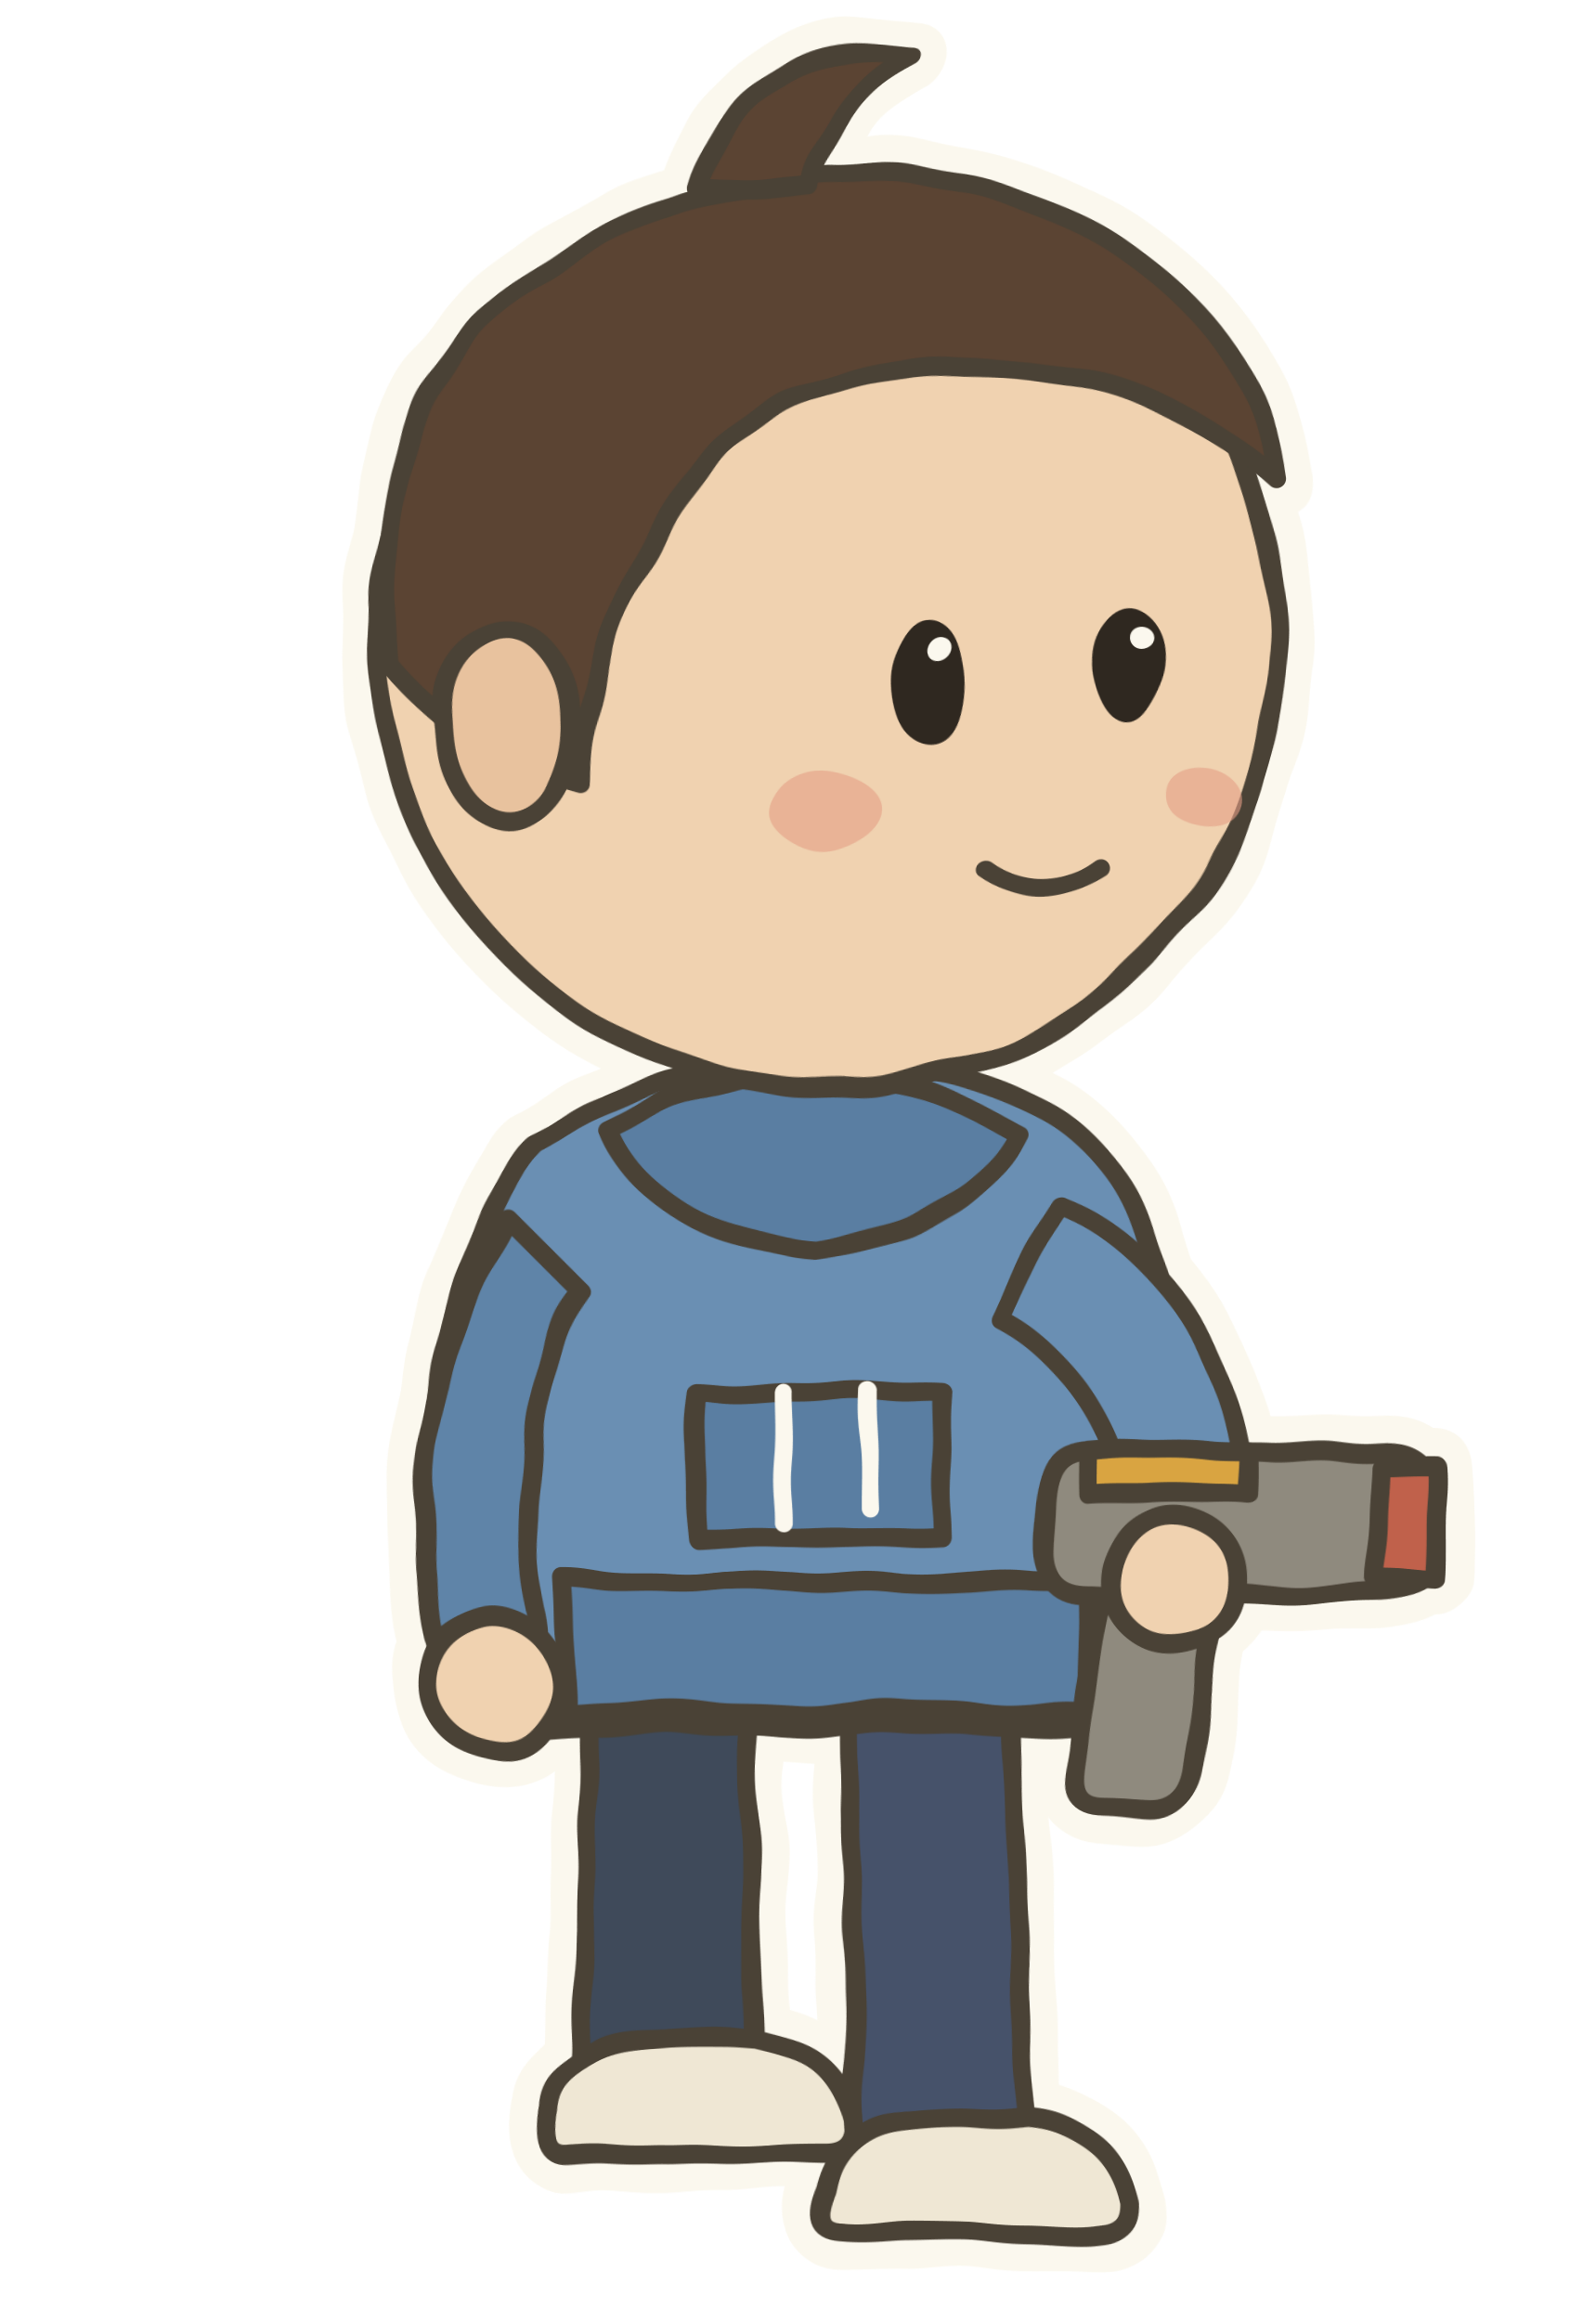
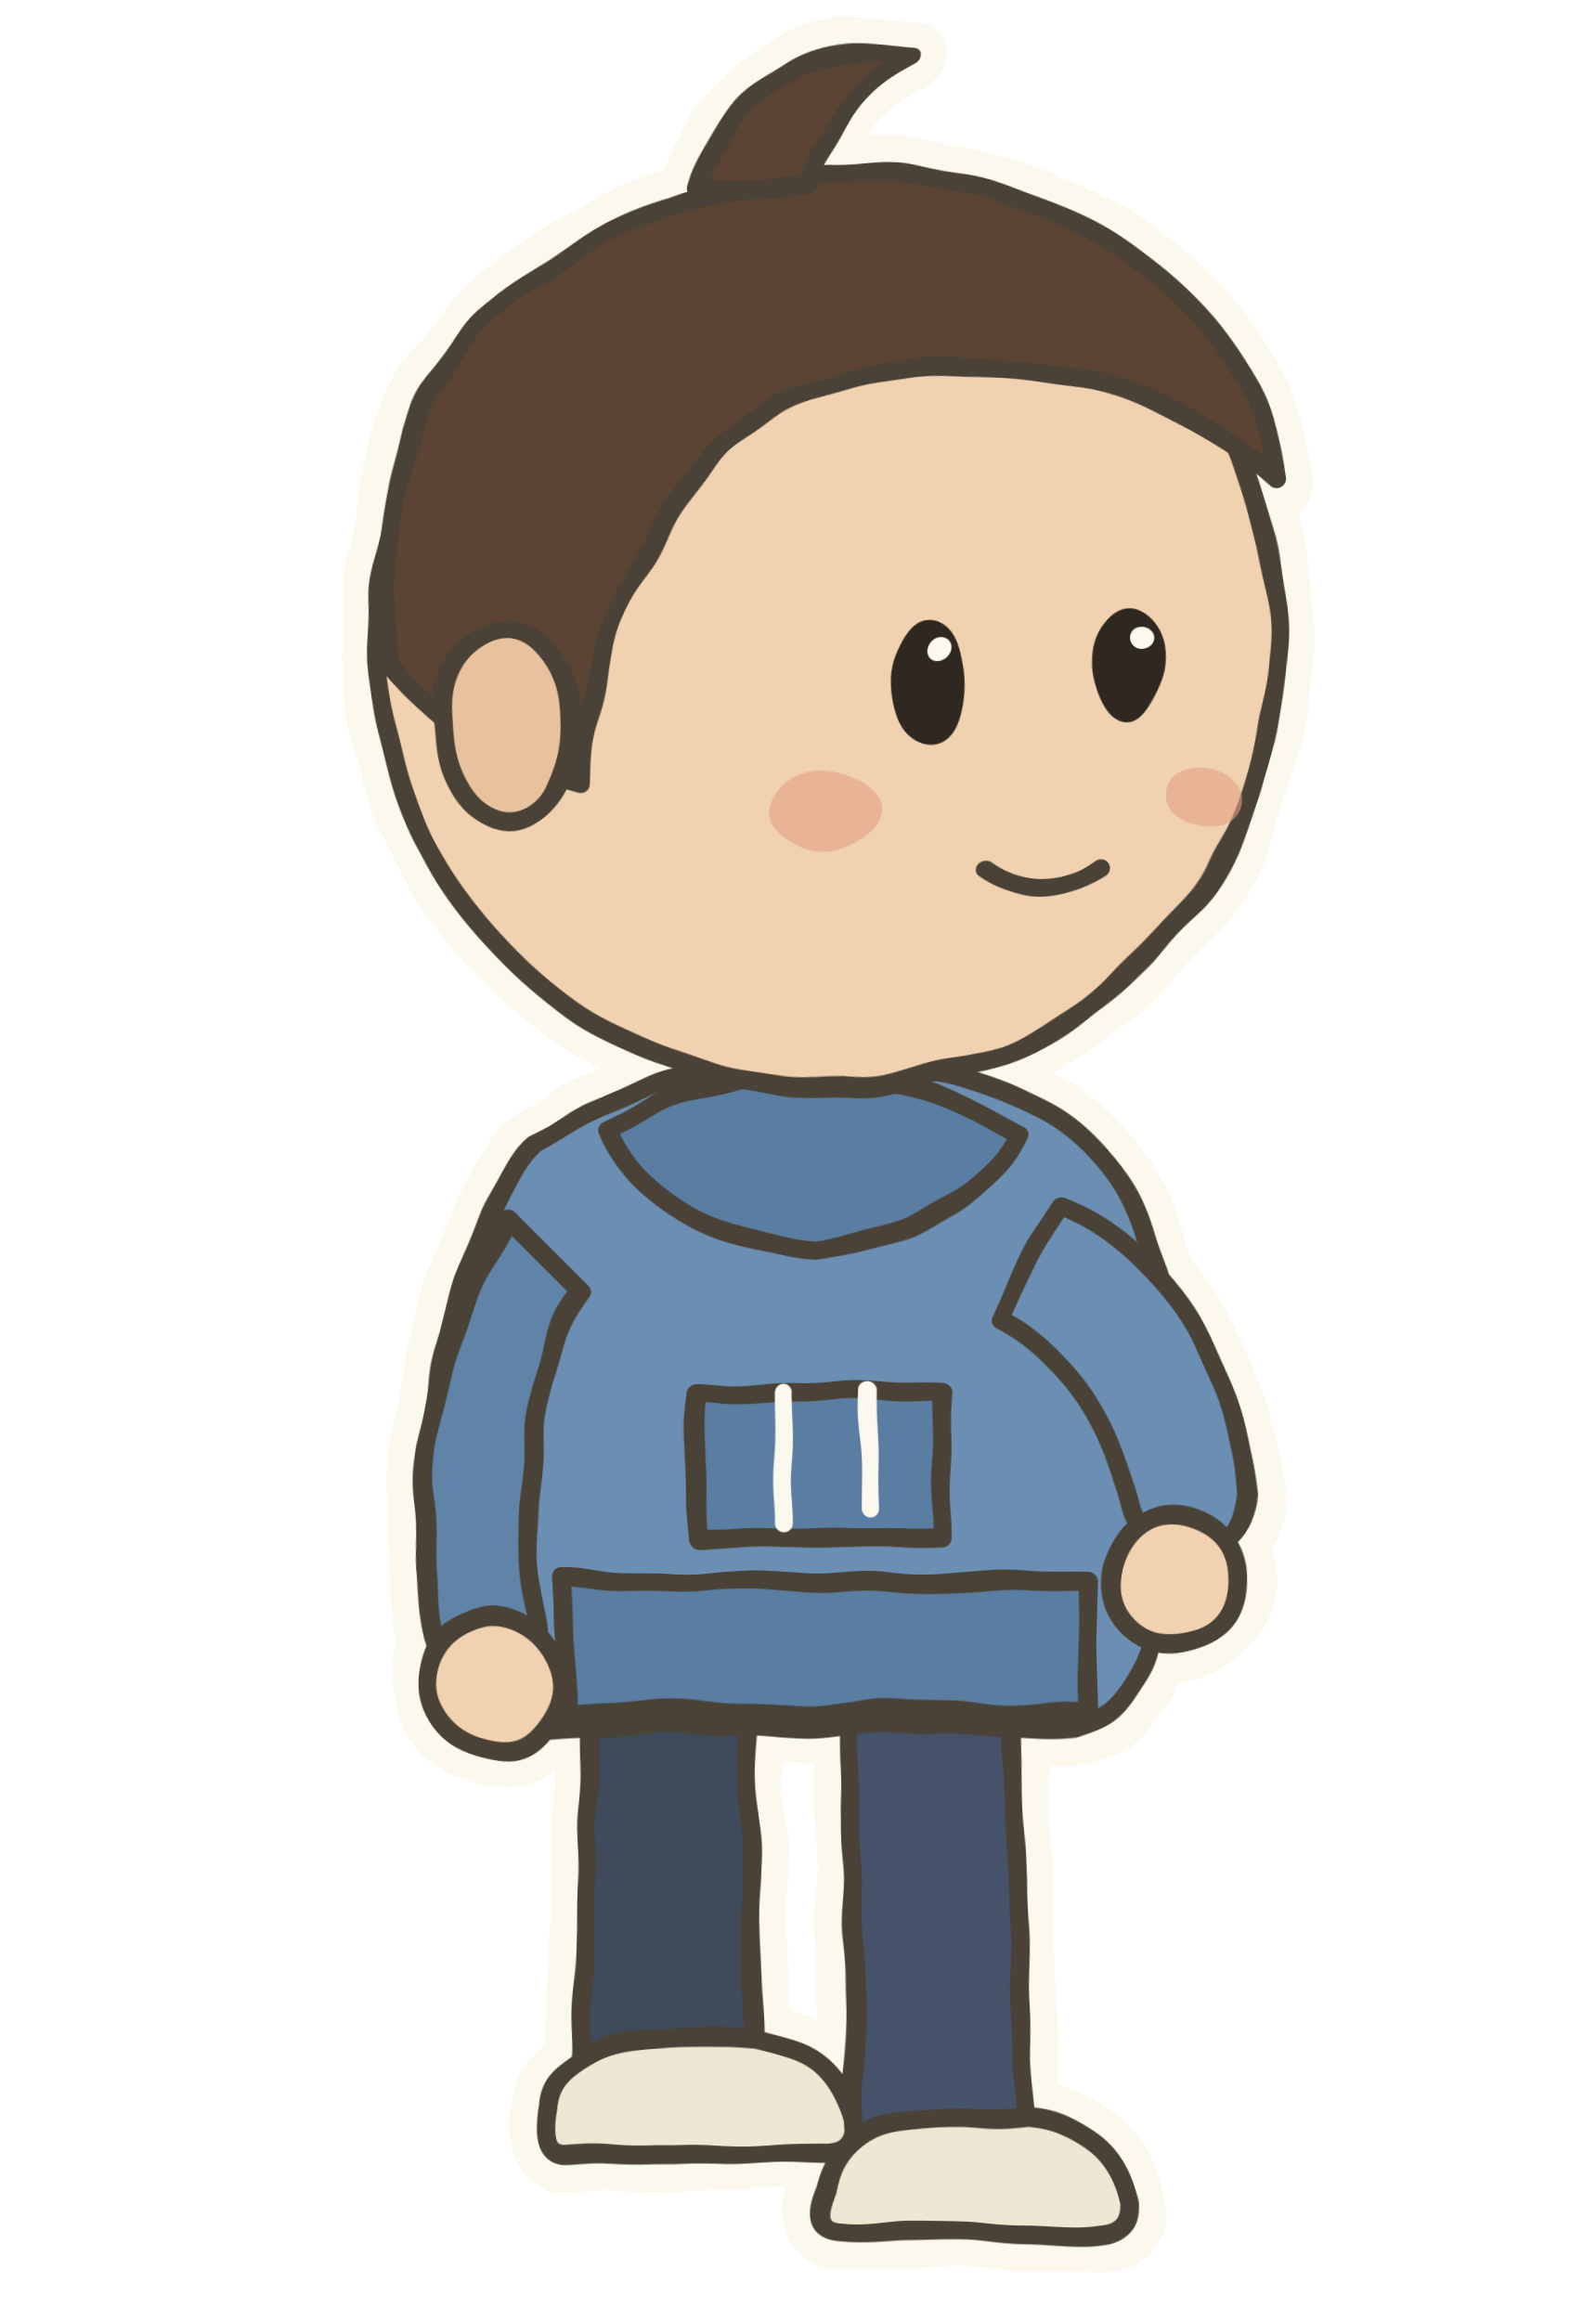
<svg xmlns="http://www.w3.org/2000/svg" xmlns:xlink="http://www.w3.org/1999/xlink" width="220" height="320" viewBox="0 0 220 320">
  <defs>
    <filter id="crayon" x="-5%" y="-5%" width="110%" height="110%">
      <feTurbulence type="fractalNoise" baseFrequency="0.06" numOctaves="2" seed="5" />
      <feDisplacementMap in="SourceGraphic" scale="2.5" />
    </filter>
    <g id="silhouette">
      <path d="M81 236 L103 236 L104 289 L80 289 z" fill="#3f4a5a" />
      <path d="M76 291 q2 -10 16 -10 h12 q12 2 14 12 q0 4 -4 4 h-36 q-4 0 -2 -6 z" fill="#efe7d4" />
      <path d="M117 236 L139 236 L142 300 L118 300 z" fill="#46526a" />
      <path d="M114 302 q2 -10 16 -10 h12 q12 2 14 12 q0 4 -4 4 h-36 q-4 0 -2 -6 z" fill="#efe7d4" />
      <g transform="translate(0 -4)">
        <path d="M62 226 q-8 -40 12 -64 q14 -10 30 -10 h24 q22 2 30 22 q8 22 2 52 q-2 14 -12 16 h-74 q-10 -2 -12 -16 z" fill="#6a8fb3" />
        <path d="M78 222 h72 v18 h-72 z" fill="#5a7ea2" />
        <path d="M96 196 h34 v20 h-34 z" fill="#5a7ea2" />
        <g transform="rotate(0 72 172)">
          <path d="M70 172 q-16 26 -10 58 q2 8 10 6 q6 -2 4 -10 q-4 -24 6 -44 z" fill="#5f84a8" />
          <circle cx="68" cy="236" r="9" fill="#f0d2b0" />
        </g>
        <path d="M146 170 q22 10 26 40 q0 8 -8 8 q-6 0 -8 -6 q-4 -18 -18 -26 z" fill="#6a8fb3" />
-         <path d="M150 204 h40 q8 0 8 8 v6 q0 6 -8 6 h-22 l-4 24 q-1 5 -6 5 h-6 q-5 0 -4 -6 l4 -23 h-2 q-6 0 -6 -6 v-6 q0 -8 6 -8 z" fill="#8f8a7e" />
-         <path d="M190 206 h8 v16 h-8 z" fill="#c0614b" />
-         <path d="M150 204 h22 v6 h-22 z" fill="#d9a441" />
        <circle cx="162" cy="222" r="9" fill="#f0d2b0" />
        <path d="M84 160 q28 -16 56 0 q-6 14 -28 16 q-22 -2 -28 -16 z" fill="#5a7ea2" />
        <circle cx="114" cy="92" r="62" fill="#f0d2b0" />
        <path d="M54 96 q-6 -50 40 -64 q44 -12 70 14 q10 10 12 24 q-22 -20 -56 -14 q-20 4 -30 22 q-8 14 -10 34 q-16 -4 -26 -16 z" fill="#5b4433" />
        <path d="M96 30 q8 -22 30 -18 q-12 6 -14 18 z" fill="#5b4433" />
        <ellipse cx="70" cy="104" rx="9" ry="13" fill="#e8c29e" />
      </g>
    </g>
  </defs>
  <g filter="url(#crayon)">
    <use href="#silhouette" xlink:href="#silhouette" stroke="#fbf8ee" stroke-width="10" stroke-linejoin="round" />
    <use href="#silhouette" xlink:href="#silhouette" stroke="#4a4236" stroke-width="2.6" stroke-linejoin="round" />
    <g transform="translate(0 -4)">
      <ellipse cx="128" cy="98" rx="5.5" ry="8.5" fill="#2f2820" />
      <ellipse cx="156" cy="96" rx="5" ry="8" fill="#2f2820" />
      <circle cx="130" cy="94" r="1.8" fill="#fbf8ee" />
      <circle cx="157.5" cy="92" r="1.6" fill="#fbf8ee" />
      <path d="M136 124 q8 6 16 0" fill="none" stroke="#4a4236" stroke-width="2.6" stroke-linecap="round" />
      <ellipse cx="114" cy="116" rx="8" ry="5" fill="#e59f86" opacity="0.6" />
      <ellipse cx="166" cy="114" rx="5" ry="4" fill="#e59f86" opacity="0.6" />
      <path d="M108 196 v18 M120 196 v16" stroke="#fbf8ee" stroke-width="2.4" stroke-linecap="round" />
    </g>
  </g>
</svg>
